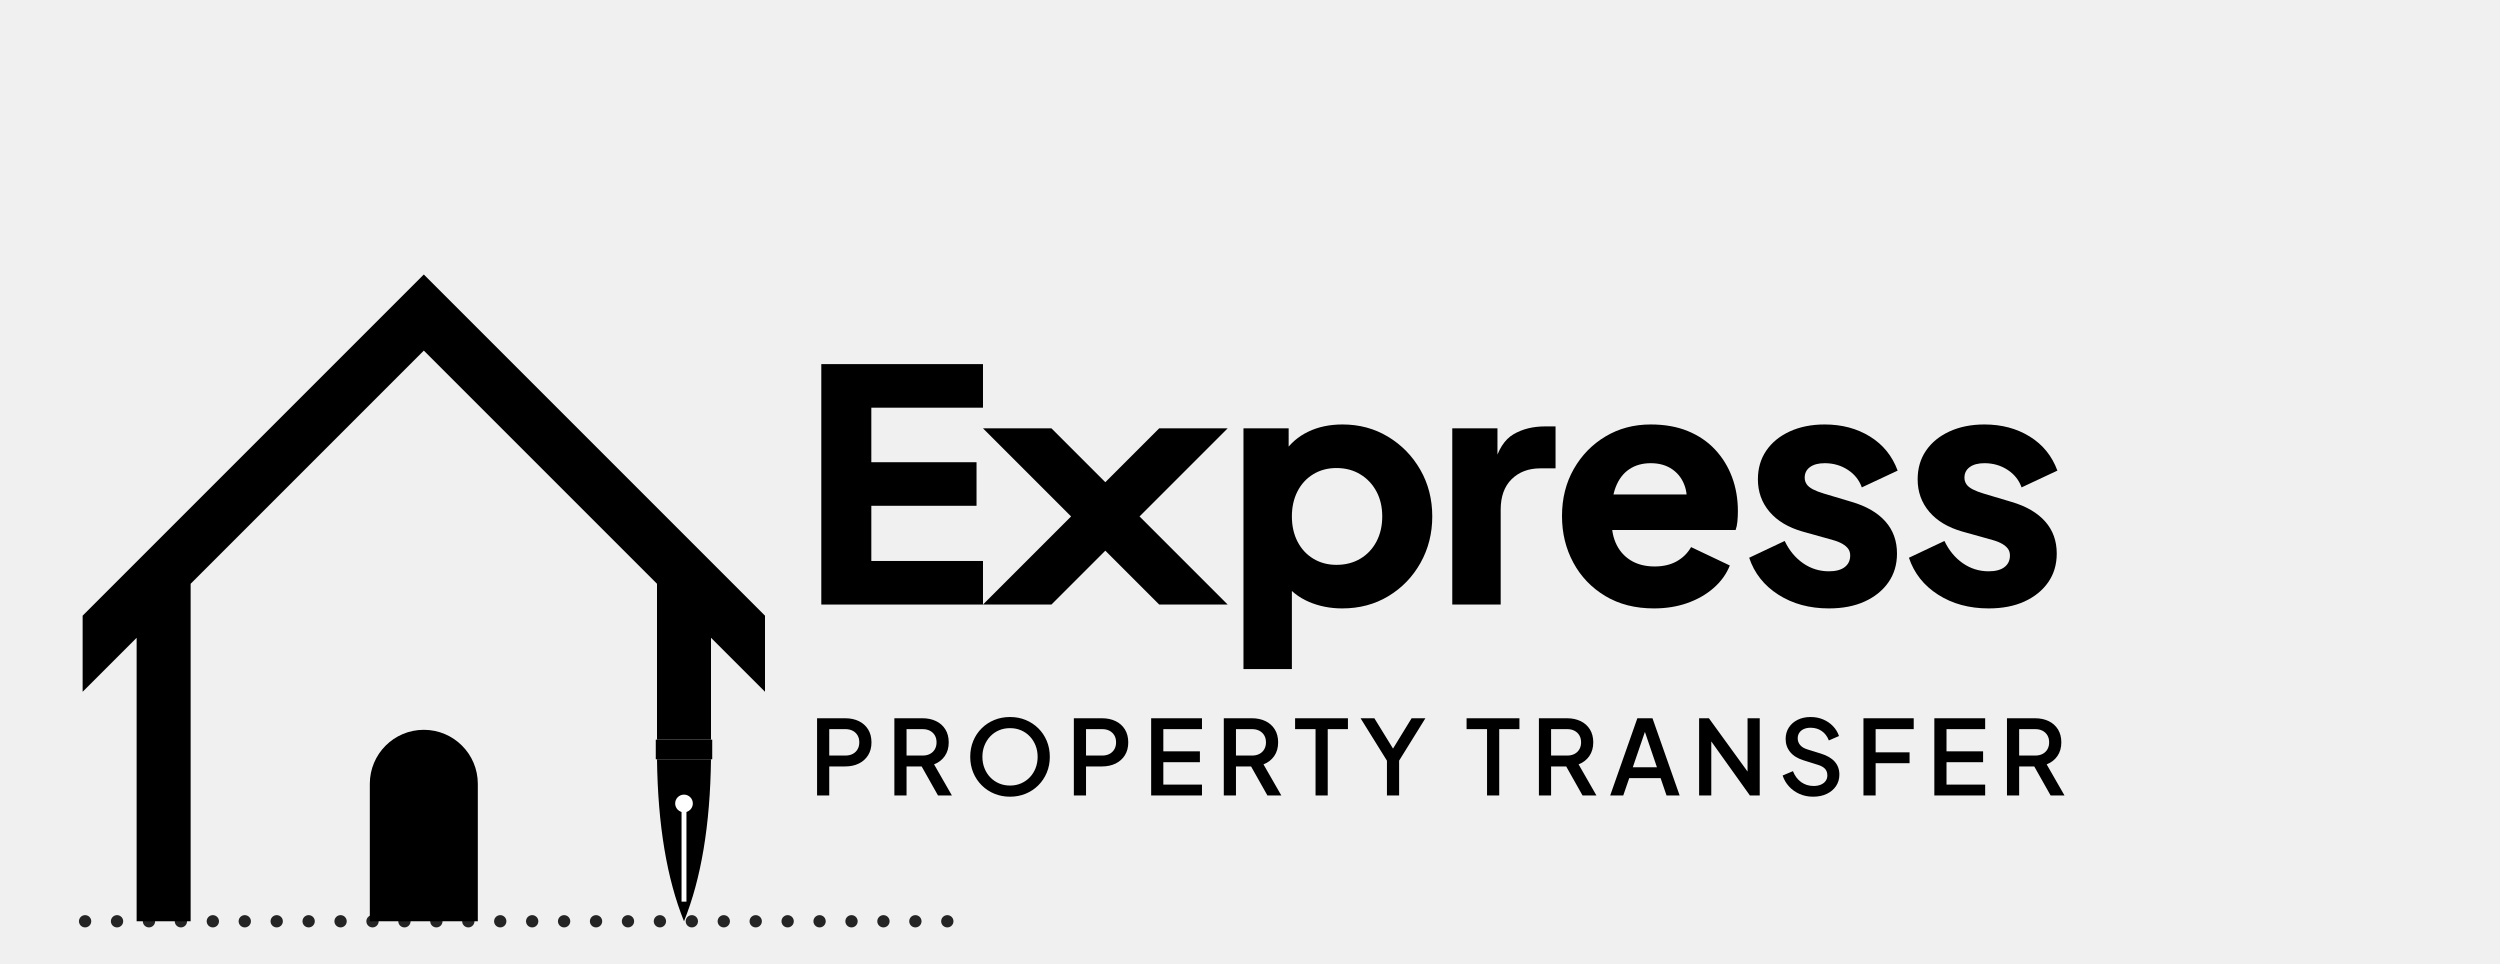
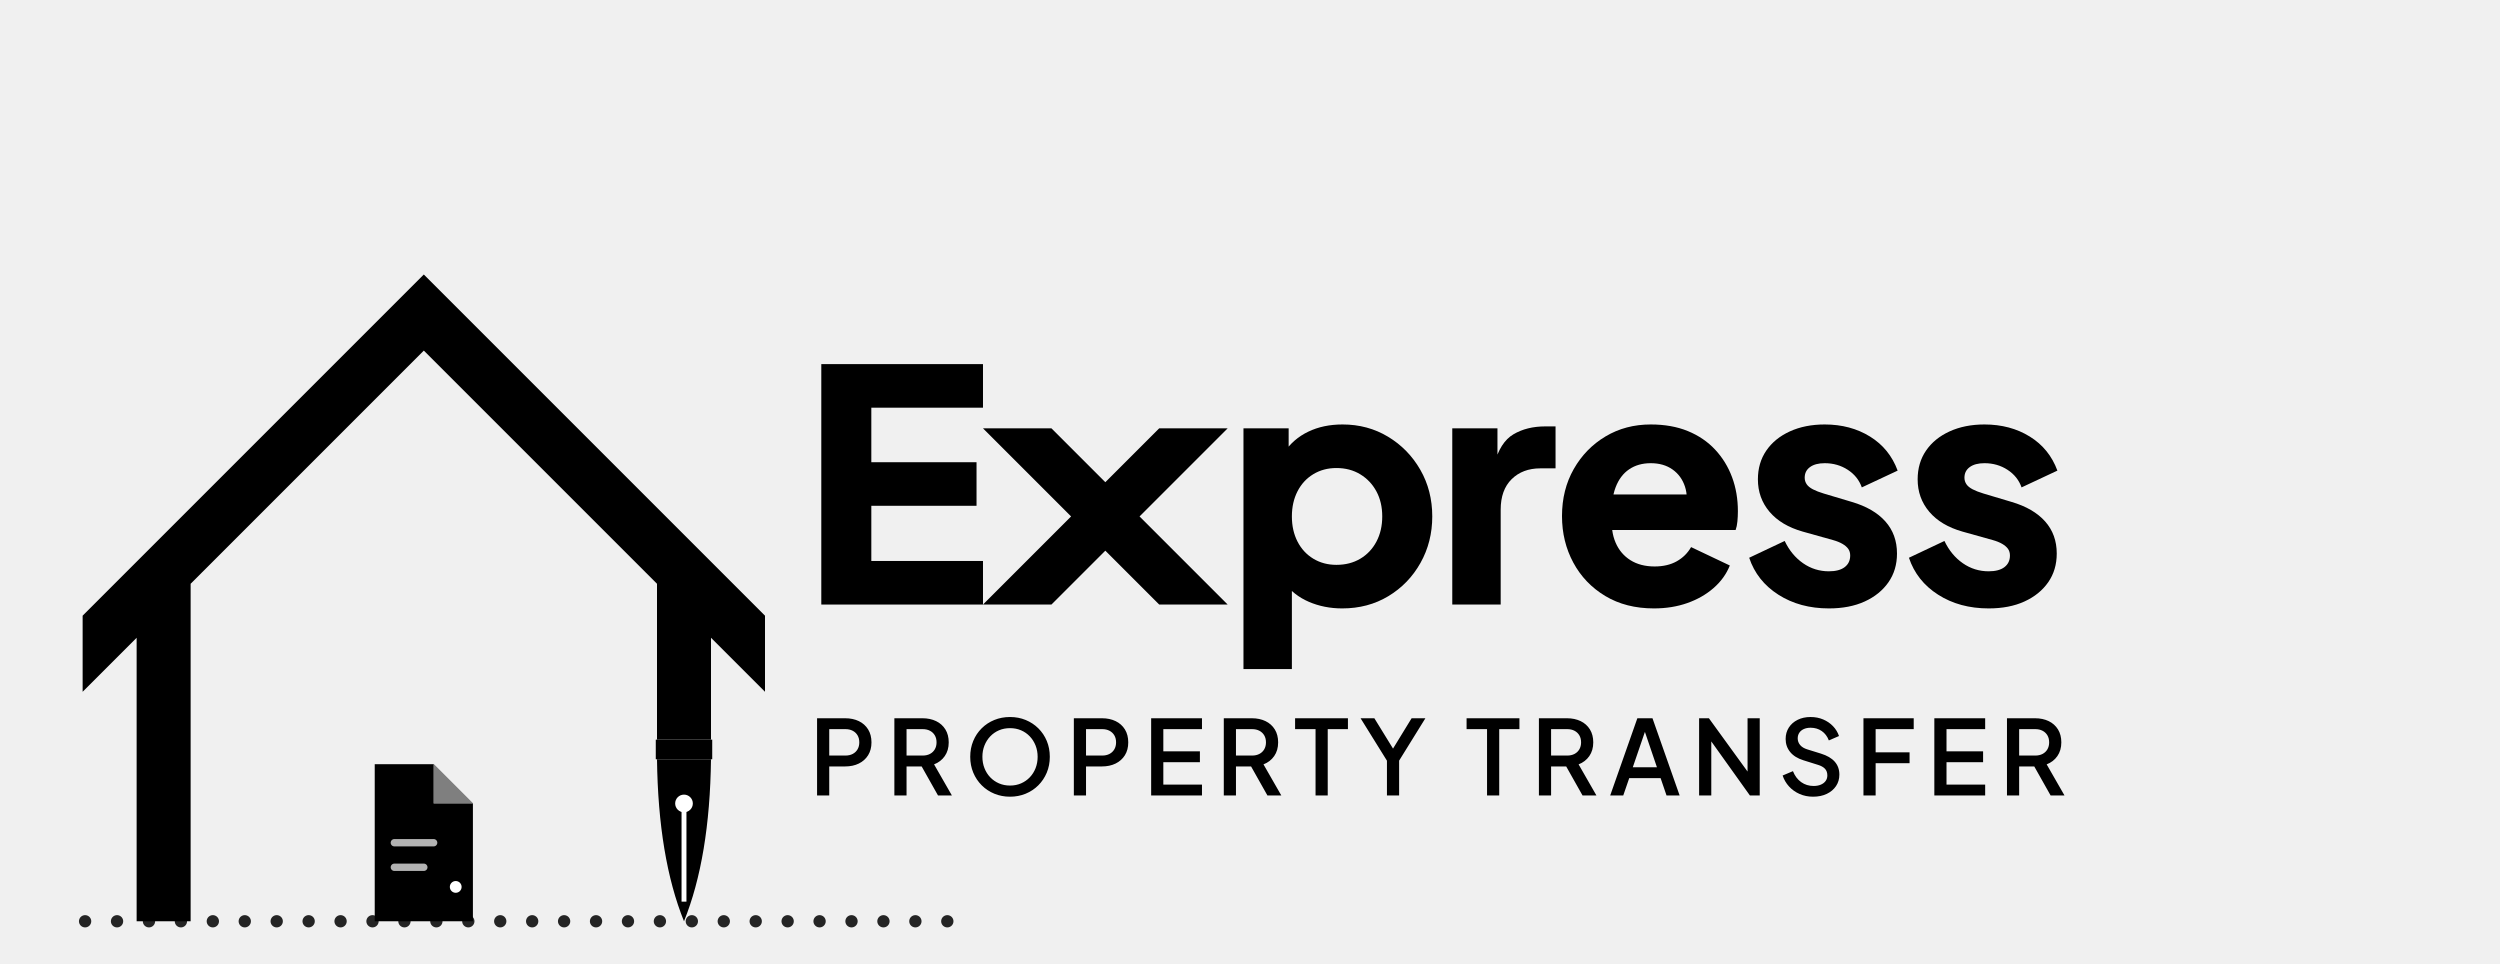
<svg xmlns="http://www.w3.org/2000/svg" viewBox="0 -12 1100 424" width="1100" height="424">
  <g transform="translate(-90 -30) scale(1.08)">
    <path d="M118 392H470" fill="none" stroke="#000" stroke-width="5" stroke-linecap="round" stroke-dasharray="0.01 13" opacity="0.85" />
    <path d="M117 267.5L256 128.5L395 267.5V298.5L256 159.5L117 298.5Z M139 250H161V392H139Z" fill="#000" />
-     <path d="M234 392V336a22 22 0 0 1 44 0v56z" fill="#000" />
+     <path d="M236 392V328H260L276 344V392Z" fill="#000" />
+     <path d="M260 328V344H276Z" fill="#fff" />
+     <path d="M260 328L276 344H260Z" fill="#000" opacity=".5" />
+     <path d="M244 360h16M244 370h12" stroke="#fff" stroke-width="3" stroke-linecap="round" opacity=".7" />
+     <circle cx="269" cy="378" r="2.4" fill="#fff" />
    <path d="M351 250H373V318H351Z" fill="#000" />
    <rect x="350.5" y="318" width="23" height="8" fill="#000" />
    <path d="M351 326H373Q372.5 366 362 392Q351.5 366 351 326Z" fill="#000" />
    <circle cx="362" cy="344" r="3.6" fill="#fff" />
    <rect x="361" y="344" width="2" height="40" fill="#fff" />
  </g>
  <g transform="translate(352 254) scale(1.42)">
    <g transform="scale(0.1 -0.1)">
      <path transform="translate(0 0)" fill="#000" d="M66 0V745H567V610H221V441H547V306H221V135H567V0Z" />
      <path transform="translate(559 0)" fill="#000" d="M8 0H220.132L766.132 546H554ZM554 0H766.132L220.132 546H8Z" />
      <path transform="translate(1319.132 0)" fill="#000" d="M55 -200V546H195V442L182 472Q209 513 255.5 535.5Q302 558 362 558Q440 558 503.0 520.0Q566 482 603.0 417.5Q640 353 640 273Q640 194 603.5 129.0Q567 64 504.0 26.0Q441 -12 361 -12Q305 -12 257.5 8.5Q210 29 181 69L205 100V-200ZM343 123Q385 123 417.0 142.0Q449 161 467.0 195.0Q485 229 485 273Q485 317 467.0 350.5Q449 384 417.0 403.5Q385 423 343 423Q303 423 271.5 404.0Q240 385 222.5 351.0Q205 317 205 273Q205 229 222.5 195.0Q240 161 271.5 142.0Q303 123 343 123Z" />
      <path transform="translate(1966.132 0)" fill="#000" d="M55 0V546H195V415L185 434Q203 503 244.5 527.5Q286 552 343 552H375V422H328Q273 422 239.0 388.5Q205 355 205 294V0Z" />
      <path transform="translate(2328.132 0)" fill="#000" d="M318 -12Q231 -12 167.0 26.5Q103 65 68.0 130.0Q33 195 33 274Q33 356 69.5 420.0Q106 484 168.0 521.0Q230 558 308 558Q373 558 423.0 537.5Q473 517 507.5 480.0Q542 443 560.0 394.5Q578 346 578 289Q578 273 576.5 257.5Q575 242 571 231H162V341H486L415 289Q425 332 414.0 365.5Q403 399 375.5 418.5Q348 438 308 438Q269 438 241.0 419.0Q213 400 199.0 363.0Q185 326 188 273Q184 227 199.0 192.0Q214 157 245.0 137.5Q276 118 320 118Q360 118 388.5 134.0Q417 150 433 178L553 121Q537 81 502.5 51.0Q468 21 421.0 4.5Q374 -12 318 -12Z" />
      <path transform="translate(2919.132 0)" fill="#000" d="M269 -12Q179 -12 112.5 30.5Q46 73 22 145L132 197Q153 153 189.0 128.0Q225 103 269 103Q301 103 318.0 116.0Q335 129 335 152Q335 164 329.0 172.5Q323 181 311.0 188.0Q299 195 281 200L188 226Q121 245 85.0 287.5Q49 330 49 388Q49 439 75.0 477.0Q101 515 148.0 536.5Q195 558 256 558Q336 558 396.5 520.5Q457 483 482 415L371 363Q359 397 327.5 417.5Q296 438 256 438Q227 438 210.5 426.0Q194 414 194 393Q194 382 200.0 373.0Q206 364 219.5 357.0Q233 350 253 344L340 318Q408 298 444.0 257.5Q480 217 480 158Q480 107 453.5 69.0Q427 31 380.0 9.5Q333 -12 269 -12Z" />
      <path transform="translate(3414.132 0)" fill="#000" d="M269 -12Q179 -12 112.5 30.5Q46 73 22 145L132 197Q153 153 189.0 128.0Q225 103 269 103Q301 103 318.0 116.0Q335 129 335 152Q335 164 329.0 172.5Q323 181 311.0 188.0Q299 195 281 200L188 226Q121 245 85.0 287.5Q49 330 49 388Q49 439 75.0 477.0Q101 515 148.0 536.5Q195 558 256 558Q336 558 396.5 520.5Q457 483 482 415L371 363Q359 397 327.5 417.5Q296 438 256 438Q227 438 210.5 426.0Q194 414 194 393Q194 382 200.0 373.0Q206 364 219.5 357.0Q233 350 253 344L340 318Q408 298 444.0 257.5Q480 217 480 158Q480 107 453.5 69.0Q427 31 380.0 9.5Q333 -12 269 -12Z" />
    </g>
  </g>
  <g transform="translate(356 338) scale(0.4559424)">
    <path fill="#000" d="M7.7 0.0V-74.5H34.8Q42.3 -74.5 48.025 -71.725Q53.75 -68.95 56.975 -63.725Q60.2 -58.5 60.2 -51.2Q60.2 -44.0 56.95 -38.8Q53.7 -33.6 48.0 -30.8Q42.3 -28.0 34.8 -28.0H19.45V0.0ZM19.45 -38.5H35.05Q39.1 -38.5 42.1 -40.075Q45.1 -41.65 46.775 -44.525Q48.45 -47.4 48.45 -51.25Q48.45 -55.15 46.775 -58.0Q45.1 -60.85 42.1 -62.425Q39.1 -64.0 35.05 -64.0H19.45Z M82.3 0.0V-74.5H109.35Q116.85 -74.5 122.575 -71.725Q128.3 -68.95 131.525 -63.725Q134.75 -58.5 134.75 -51.2Q134.75 -43.45 130.925 -37.975Q127.1 -32.5 120.6 -30.0L137.8 0.0H124.4L106.1 -32.5L113.8 -28.0H94.05V0.0ZM94.05 -38.5H109.6Q113.65 -38.5 116.65 -40.075Q119.65 -41.65 121.325 -44.525Q123 -47.4 123 -51.25Q123 -55.15 121.325 -58.0Q119.65 -60.85 116.65 -62.425Q113.65 -64.0 109.6 -64.0H94.05Z M193.9 1.2Q185.8 1.2 178.825 -1.675Q171.85 -4.55 166.625 -9.75Q161.4 -14.95 158.45 -21.975Q155.5 -29.0 155.5 -37.3Q155.5 -45.6 158.425 -52.625Q161.35 -59.65 166.575 -64.825Q171.8 -70.0 178.775 -72.85Q185.75 -75.7 193.9 -75.7Q202.05 -75.7 209.025 -72.825Q216.0 -69.95 221.225 -64.775Q226.45 -59.6 229.375 -52.6Q232.3 -45.6 232.3 -37.3Q232.3 -29.0 229.35 -21.975Q226.4 -14.95 221.175 -9.75Q215.95 -4.55 208.975 -1.675Q202.0 1.2 193.9 1.2ZM193.9 -9.55Q199.7 -9.55 204.55 -11.65Q209.4 -13.75 213.0 -17.525Q216.6 -21.3 218.575 -26.35Q220.55 -31.4 220.55 -37.3Q220.55 -43.15 218.575 -48.175Q216.6 -53.2 213.0 -57.0Q209.4 -60.8 204.55 -62.875Q199.7 -64.95 193.9 -64.95Q188.1 -64.95 183.25 -62.875Q178.4 -60.8 174.8 -57.0Q171.2 -53.2 169.225 -48.175Q167.25 -43.15 167.25 -37.3Q167.25 -31.4 169.225 -26.35Q171.2 -21.3 174.8 -17.525Q178.4 -13.75 183.275 -11.65Q188.15 -9.55 193.9 -9.55Z M255.5 0.0V-74.5H282.6Q290.1 -74.5 295.825 -71.725Q301.55 -68.95 304.775 -63.725Q308.0 -58.5 308.0 -51.2Q308.0 -44.0 304.75 -38.8Q301.5 -33.6 295.8 -30.8Q290.1 -28.0 282.6 -28.0H267.25V0.0ZM267.25 -38.5H282.85Q286.9 -38.5 289.9 -40.075Q292.9 -41.65 294.575 -44.525Q296.25 -47.4 296.25 -51.25Q296.25 -55.15 294.575 -58.0Q292.9 -60.85 289.9 -62.425Q286.9 -64.0 282.85 -64.0H267.25Z M330.1 0.0V-74.5H379.15V-64.0H341.85V-42.6H377.15V-32.1H341.85V-10.5H379.15V0.0Z M400.2 0.0V-74.5H427.25Q434.75 -74.5 440.475 -71.725Q446.2 -68.95 449.425 -63.725Q452.65 -58.5 452.65 -51.2Q452.65 -43.45 448.825 -37.975Q445.0 -32.5 438.5 -30.0L455.7 0.0H442.3L424.0 -32.5L431.7 -28.0H411.95V0.0ZM411.95 -38.5H427.5Q431.55 -38.5 434.55 -40.075Q437.55 -41.65 439.225 -44.525Q440.9 -47.4 440.9 -51.25Q440.9 -55.15 439.225 -58.0Q437.55 -60.85 434.55 -62.425Q431.55 -64.0 427.5 -64.0H411.95Z M488.75 0.0V-64.0H469.0V-74.5H520.0V-64.0H500.5V0.0Z M557.65 0.0V-33.55L532.2 -74.5H545.5L565.9 -41.35H561.15L581.45 -74.5H594.75L569.4 -33.6V0.0Z M654.25 0.0V-64.0H634.5V-74.5H685.5V-64.0H666.0V0.0Z M704.3 0.0V-74.5H731.35Q738.85 -74.5 744.575 -71.725Q750.3 -68.95 753.525 -63.725Q756.75 -58.5 756.75 -51.2Q756.75 -43.45 752.925 -37.975Q749.1 -32.5 742.6 -30.0L759.8 0.0H746.4L728.1 -32.5L735.8 -28.0H716.05V0.0ZM716.05 -38.5H731.6Q735.65 -38.5 738.65 -40.075Q741.65 -41.65 743.325 -44.525Q745.0 -47.4 745.0 -51.25Q745.0 -55.15 743.325 -58.0Q741.65 -60.85 738.65 -62.425Q735.65 -64.0 731.6 -64.0H716.05Z M773.1 0.0 799.3 -74.5H813.9L840.1 0.0H827.45L821.75 -16.7H791.45L785.7 0.0ZM794.9 -27.2H818.2L804.95 -66.2H808.25Z M858.9 0.0V-74.5H868.35L910.2 -16.8L905.65 -16.05V-74.5H917.4V0.0H907.9L866.4 -58.1L870.65 -58.85V0.0Z M968.9 1.2Q961.85 1.2 955.875 -1.425Q949.9 -4.05 945.675 -8.675Q941.45 -13.3 939.5 -19.25L949.45 -23.45Q952.15 -16.6 957.375 -12.875Q962.6 -9.15 969.4 -9.15Q973.4 -9.15 976.375 -10.425Q979.35 -11.7 981.0 -13.975Q982.65 -16.25 982.65 -19.3Q982.65 -23.35 980.35 -25.775Q978.05 -28.2 973.55 -29.55L959.55 -33.95Q951.15 -36.55 946.775 -41.925Q942.4 -47.3 942.4 -54.5Q942.4 -60.75 945.475 -65.525Q948.55 -70.3 954.0 -73.0Q959.45 -75.7 966.45 -75.7Q973.15 -75.7 978.675 -73.325Q984.2 -70.95 988.125 -66.85Q992.05 -62.75 993.9 -57.35L984.1 -53.1Q981.85 -59.0 977.225 -62.175Q972.6 -65.35 966.5 -65.35Q962.8 -65.35 959.975 -64.1Q957.15 -62.85 955.6 -60.525Q954.05 -58.2 954.05 -55.1Q954.05 -51.5 956.35 -48.7Q958.65 -45.9 963.35 -44.45L976.4 -40.4Q985.3 -37.65 989.775 -32.6Q994.25 -27.55 994.25 -20.1Q994.25 -13.85 991.025 -9.05Q987.8 -4.25 982.1 -1.525Q976.4 1.2 968.9 1.2Z M1017.5 0.0V-74.5H1066.0V-64.0H1029.25V-41.6H1062.0V-31.1H1029.25V0.0Z M1085.9 0.0V-74.5H1134.95V-64.0H1097.65V-42.6H1132.95V-32.1H1097.65V-10.5H1134.95V0.0Z M1156.0 0.0V-74.5H1183.05Q1190.55 -74.5 1196.275 -71.725Q1202.0 -68.95 1205.225 -63.725Q1208.45 -58.5 1208.45 -51.2Q1208.45 -43.45 1204.625 -37.975Q1200.8 -32.5 1194.3 -30.0L1211.5 0.0H1198.1L1179.8 -32.5L1187.5 -28.0H1167.75V0.0ZM1167.75 -38.5H1183.3Q1187.35 -38.5 1190.35 -40.075Q1193.35 -41.65 1195.025 -44.525Q1196.7 -47.4 1196.7 -51.25Q1196.7 -55.15 1195.025 -58.0Q1193.35 -60.85 1190.35 -62.425Q1187.35 -64.0 1183.3 -64.0H1167.75Z" />
  </g>
</svg>
